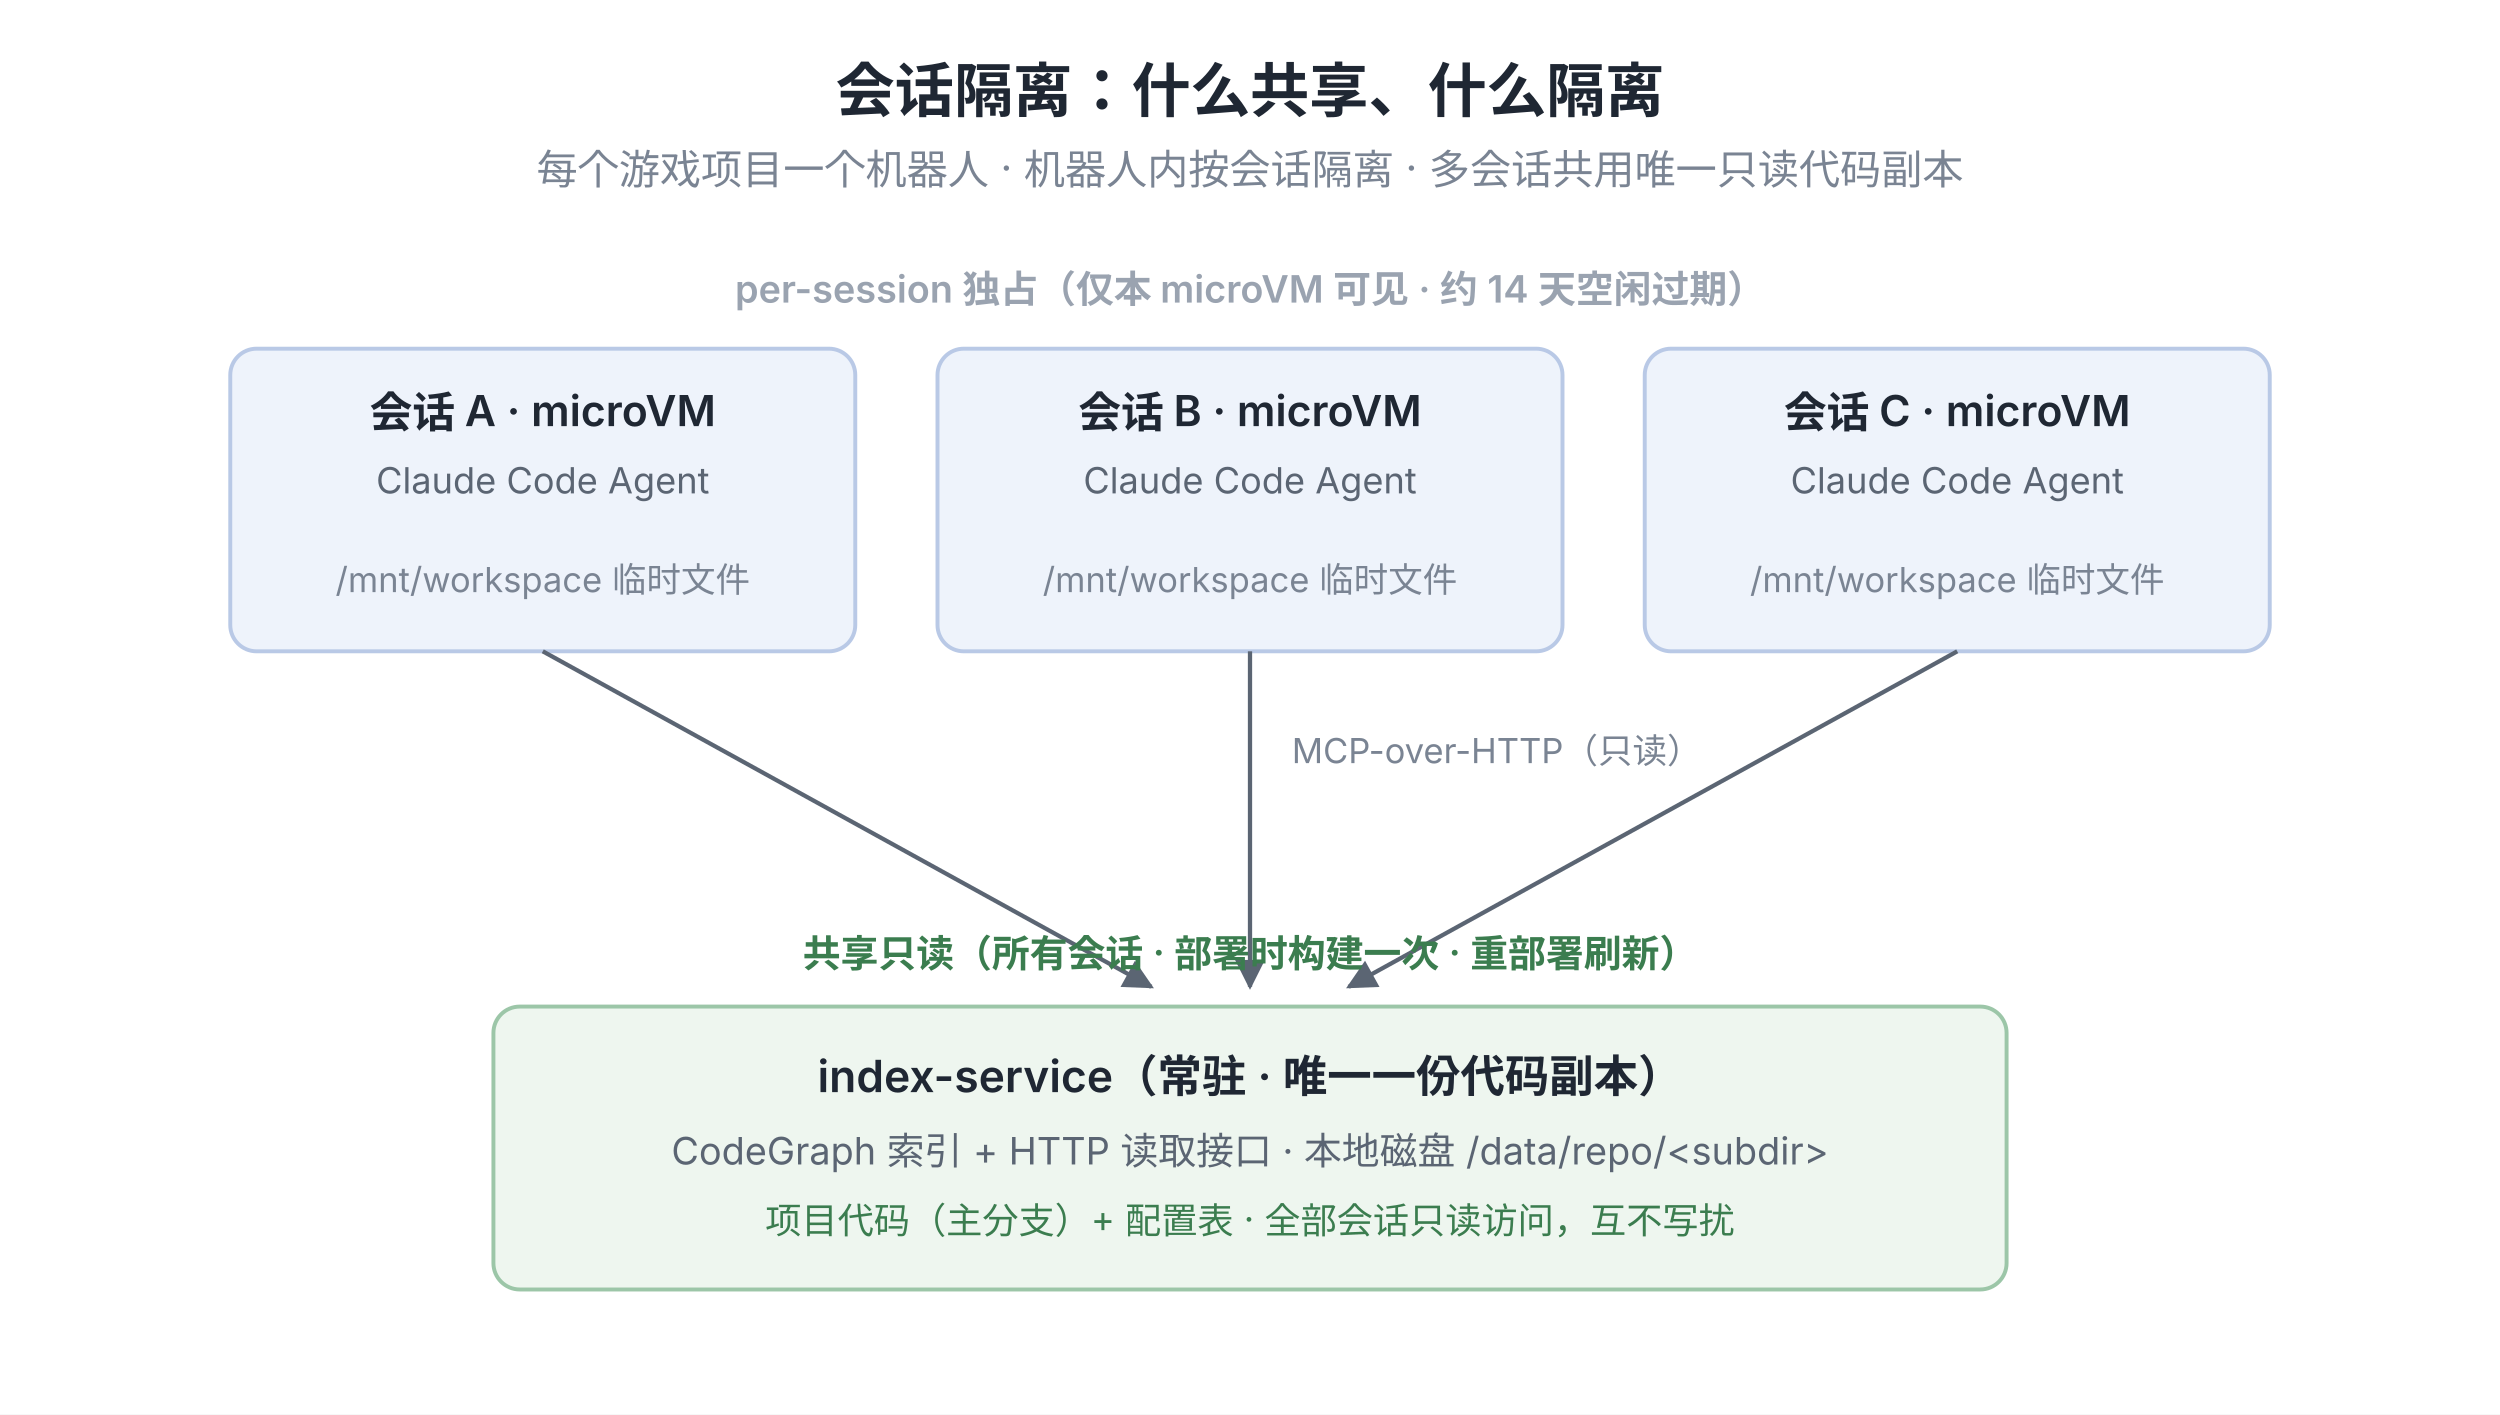
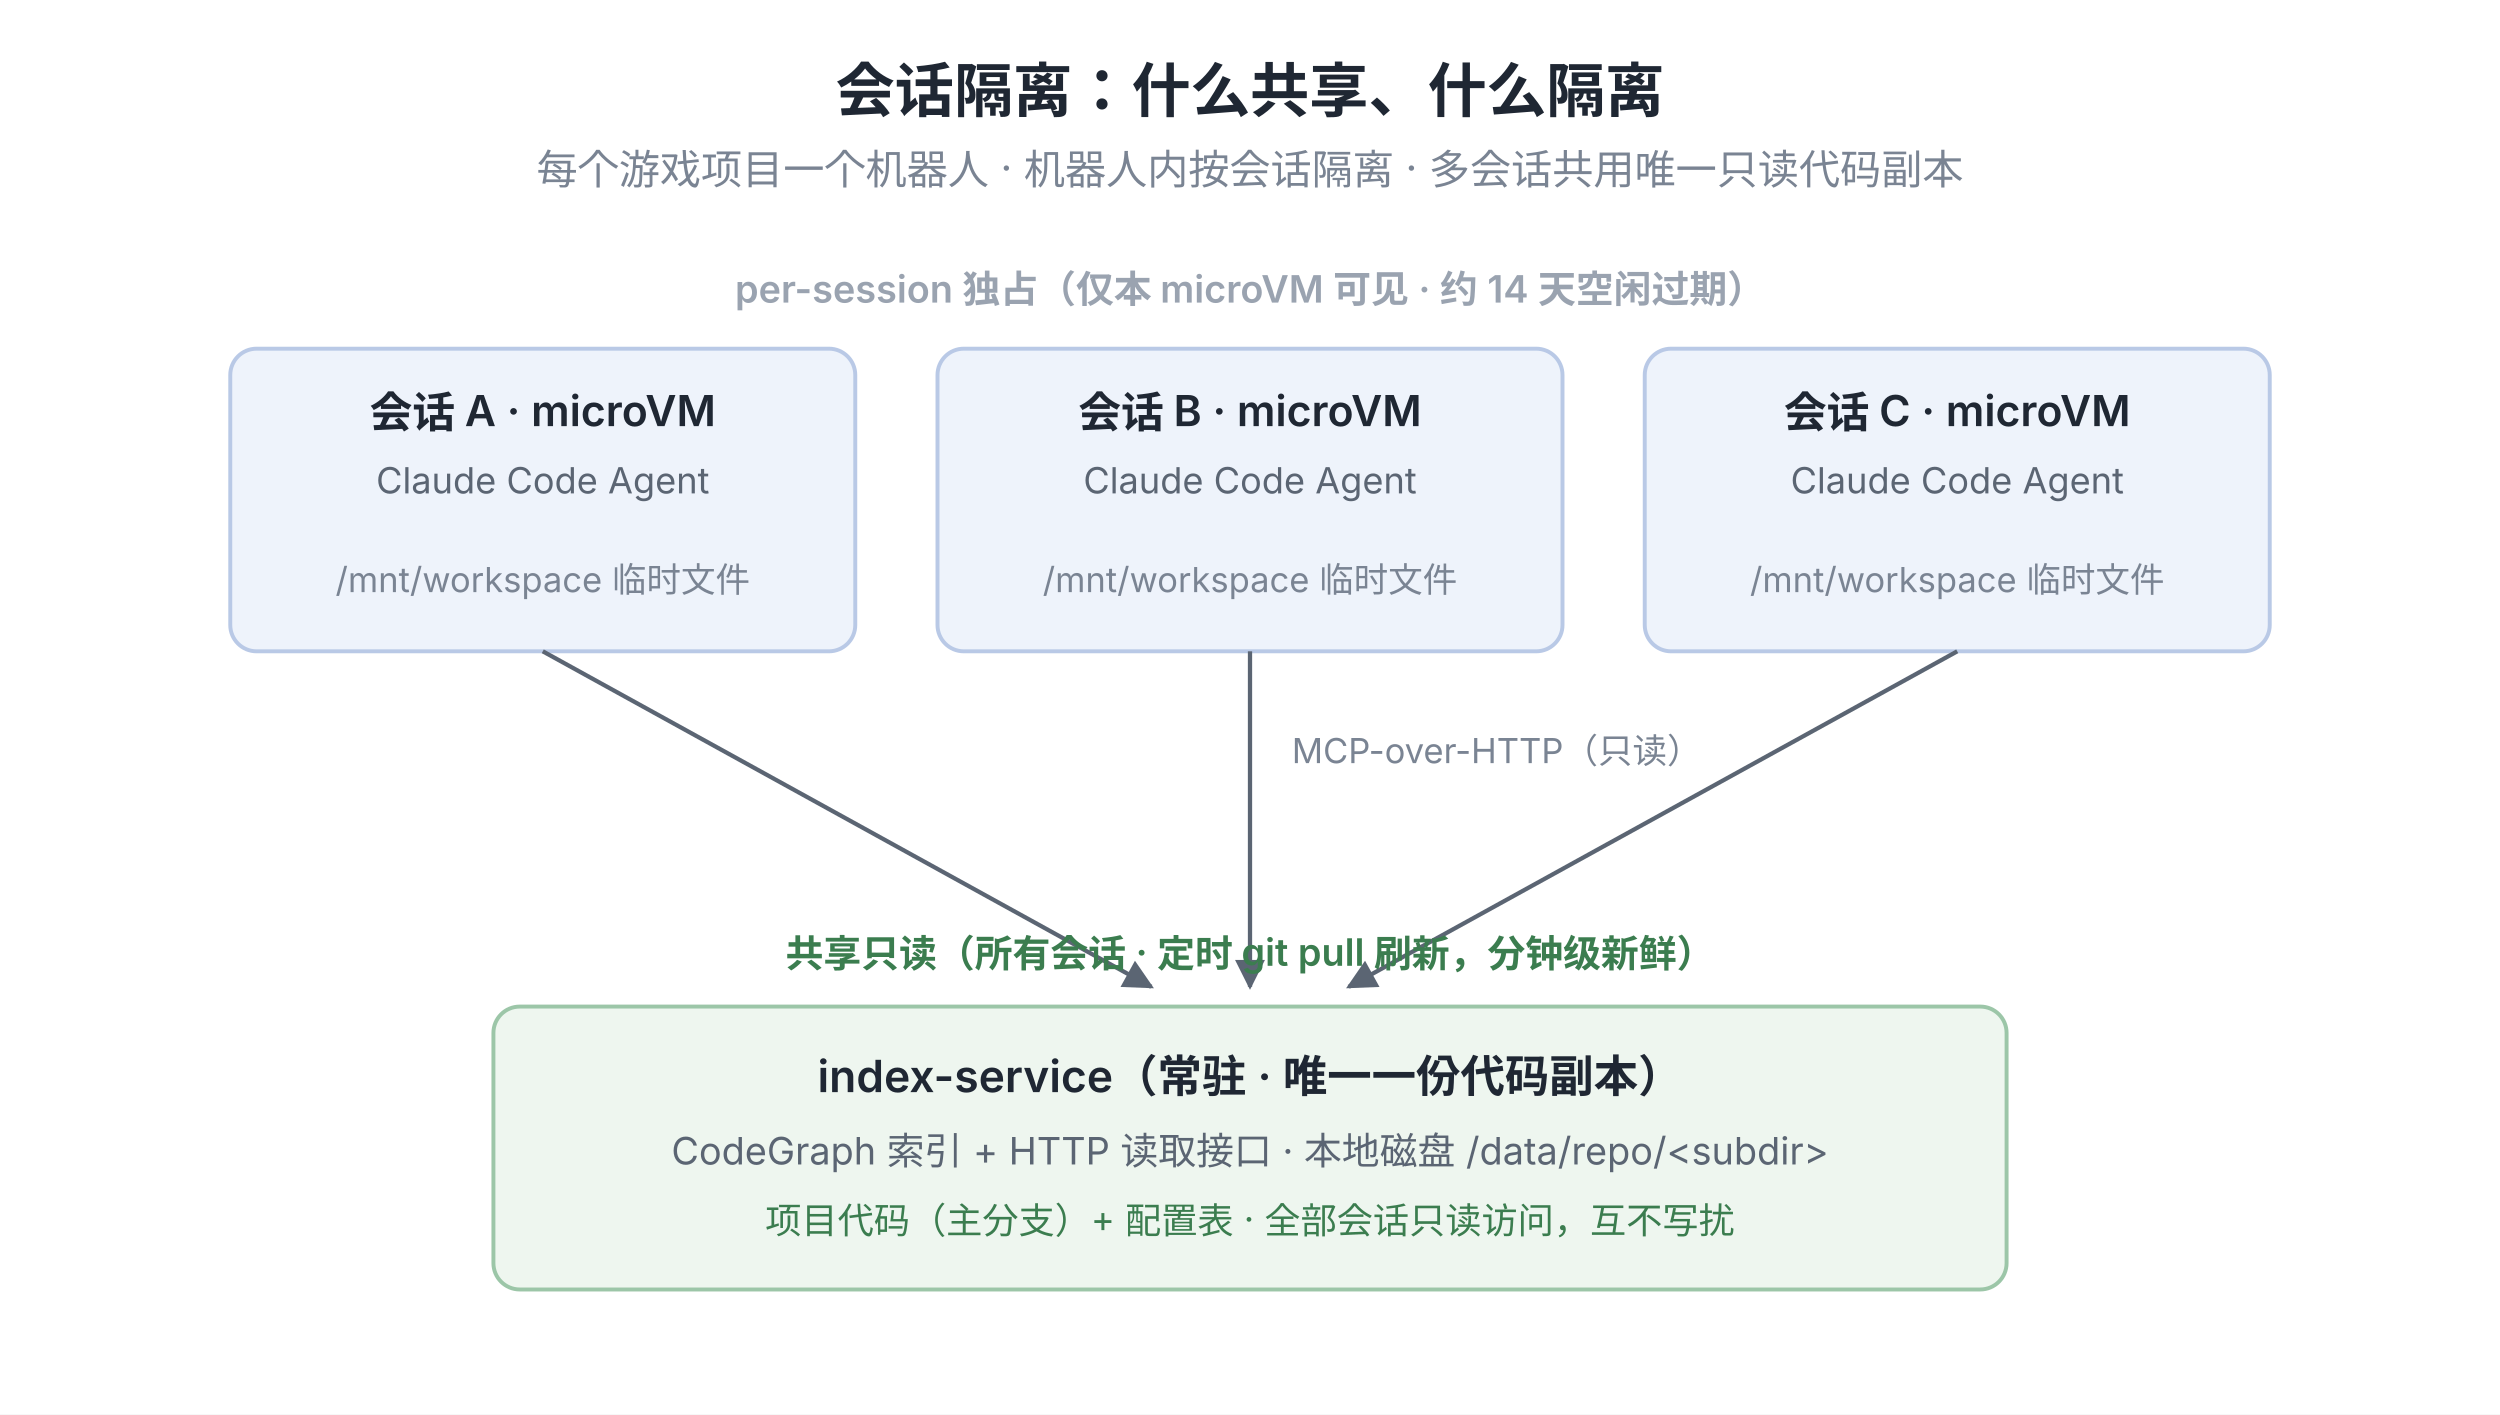
<svg xmlns="http://www.w3.org/2000/svg" width="760" height="430" viewBox="0 0 760 430" font-family="-apple-system, BlinkMacSystemFont, 'Segoe UI', 'PingFang SC', 'Microsoft YaHei', sans-serif">
  <defs>
    <marker id="arrow" viewBox="0 0 10 10" refX="9" refY="5" markerWidth="7" markerHeight="7" orient="auto-start-reverse">
      <path d="M0,0 L10,5 L0,10 z" fill="#5b6573" />
    </marker>
  </defs>
  <rect x="0" y="0" width="760" height="430" fill="#ffffff" />
  <text x="380" y="34" text-anchor="middle" font-size="18" font-weight="700" fill="#1f2733">会话隔离：什么共享、什么隔离</text>
  <text x="380" y="56" text-anchor="middle" font-size="12.5" fill="#7a8493">每个游戏项目一个机器人 · 机器人内按会话隔离 · 多会话共用唯一只读代码副本</text>
  <text x="380" y="92" text-anchor="middle" font-size="11.5" font-weight="600" fill="#9aa3b0">per-session 独占（仅本 microVM 可见 · 约 14 天空闲过期）</text>
  <g>
    <rect x="70" y="106" width="190" height="92" rx="8" fill="#eef3fb" stroke="#b9c9e6" stroke-width="1.2" />
    <text x="165" y="130" text-anchor="middle" font-size="13" font-weight="600" fill="#1f2733">会话 A · microVM</text>
    <text x="165" y="150" text-anchor="middle" font-size="11" fill="#5b6573">Claude Code Agent</text>
    <text x="165" y="180" text-anchor="middle" font-size="10.5" fill="#7a8493">/mnt/workspace 临时文件</text>
  </g>
  <g>
    <rect x="285" y="106" width="190" height="92" rx="8" fill="#eef3fb" stroke="#b9c9e6" stroke-width="1.2" />
    <text x="380" y="130" text-anchor="middle" font-size="13" font-weight="600" fill="#1f2733">会话 B · microVM</text>
    <text x="380" y="150" text-anchor="middle" font-size="11" fill="#5b6573">Claude Code Agent</text>
    <text x="380" y="180" text-anchor="middle" font-size="10.5" fill="#7a8493">/mnt/workspace 临时文件</text>
  </g>
  <g>
    <rect x="500" y="106" width="190" height="92" rx="8" fill="#eef3fb" stroke="#b9c9e6" stroke-width="1.2" />
    <text x="595" y="130" text-anchor="middle" font-size="13" font-weight="600" fill="#1f2733">会话 C · microVM</text>
    <text x="595" y="150" text-anchor="middle" font-size="11" fill="#5b6573">Claude Code Agent</text>
    <text x="595" y="180" text-anchor="middle" font-size="10.5" fill="#7a8493">/mnt/workspace 临时文件</text>
  </g>
  <line x1="165" y1="198" x2="350" y2="300" stroke="#5b6573" stroke-width="1.3" marker-end="url(#arrow)" />
  <line x1="380" y1="198" x2="380" y2="300" stroke="#5b6573" stroke-width="1.3" marker-end="url(#arrow)" />
  <line x1="595" y1="198" x2="410" y2="300" stroke="#5b6573" stroke-width="1.3" marker-end="url(#arrow)" />
  <text x="455" y="232" text-anchor="middle" font-size="10.5" fill="#7a8493">MCP-over-HTTP（只读）</text>
-   <text x="380" y="294" text-anchor="middle" font-size="11.5" font-weight="600" fill="#3b7d4f">共享只读（所有会话 · 部署时构建一次 · 重部署刷新）</text>
+   <text x="380" y="294" text-anchor="middle" font-size="11.5" font-weight="600" fill="#3b7d4f">共享只读（所有会话 · 定时 git pull 刷新，分钟级新鲜）</text>
  <rect x="150" y="306" width="460" height="86" rx="8" fill="#eef6ef" stroke="#9cc6a8" stroke-width="1.2" />
  <text x="380" y="332" text-anchor="middle" font-size="13.5" font-weight="600" fill="#1f2733">index-service（常驻 · 唯一一份代码副本）</text>
  <text x="380" y="354" text-anchor="middle" font-size="11.5" fill="#5b6573">CodeGraph 索引 + HTTP 读取接口 · 本地磁盘 /data/repo/&lt;subdir&gt;</text>
  <text x="380" y="375" text-anchor="middle" font-size="11" fill="#3b7d4f">项目代码（主分支）+ 配置表 · 全部会话只读访问，互不写扰</text>
</svg>
